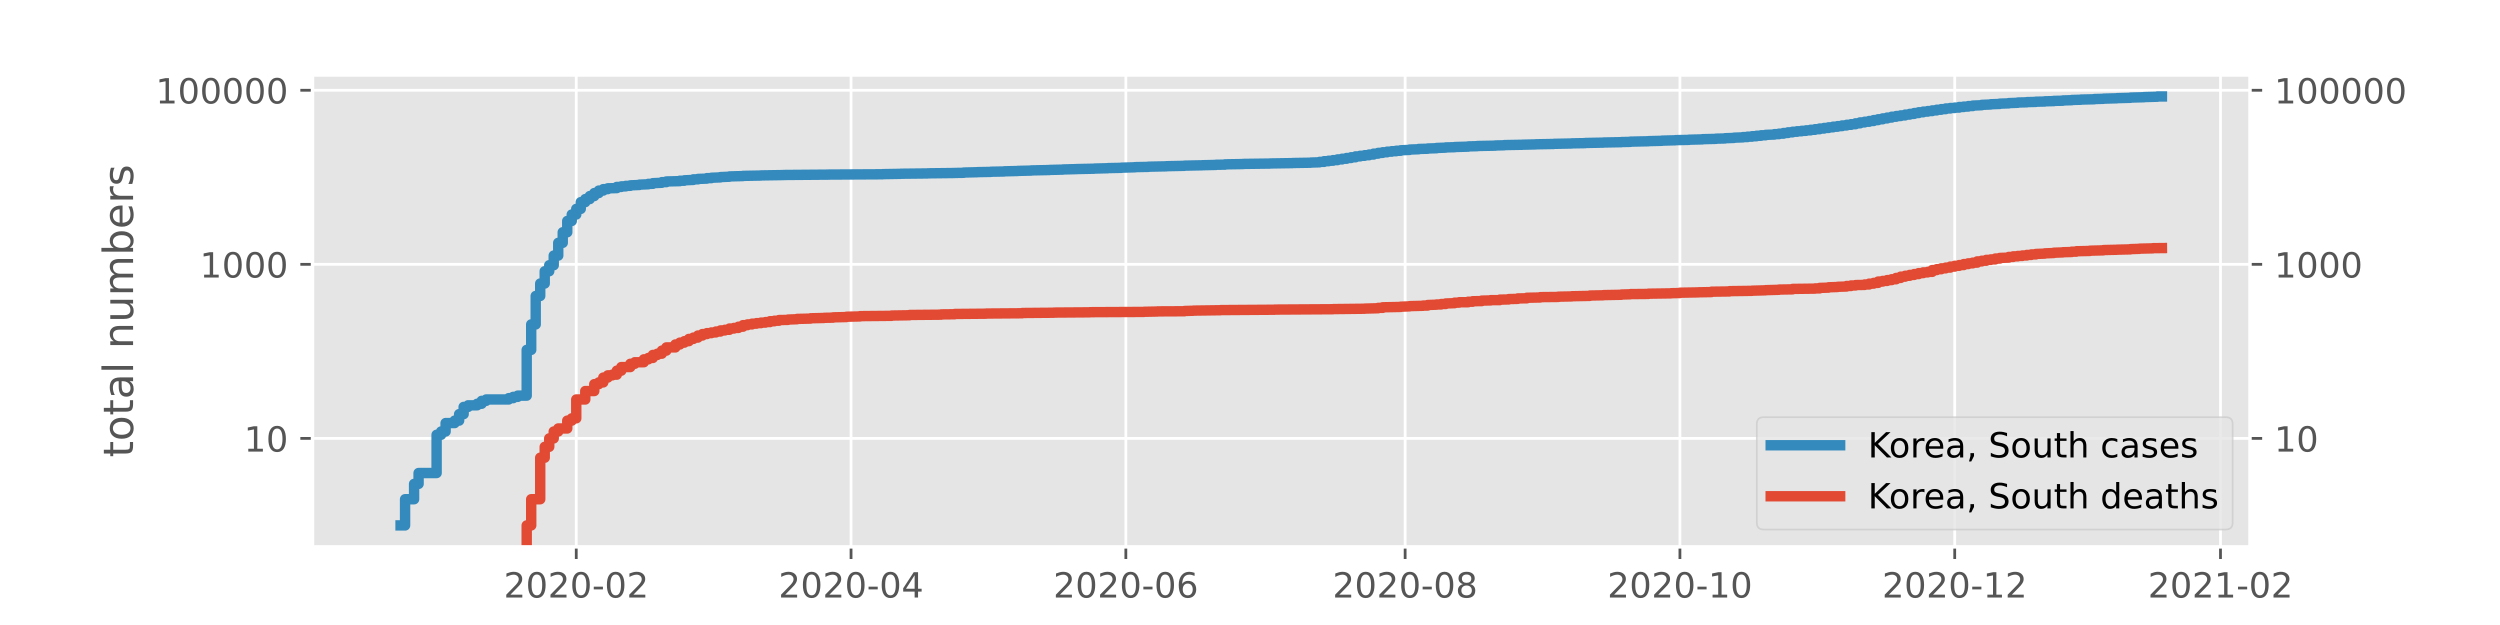
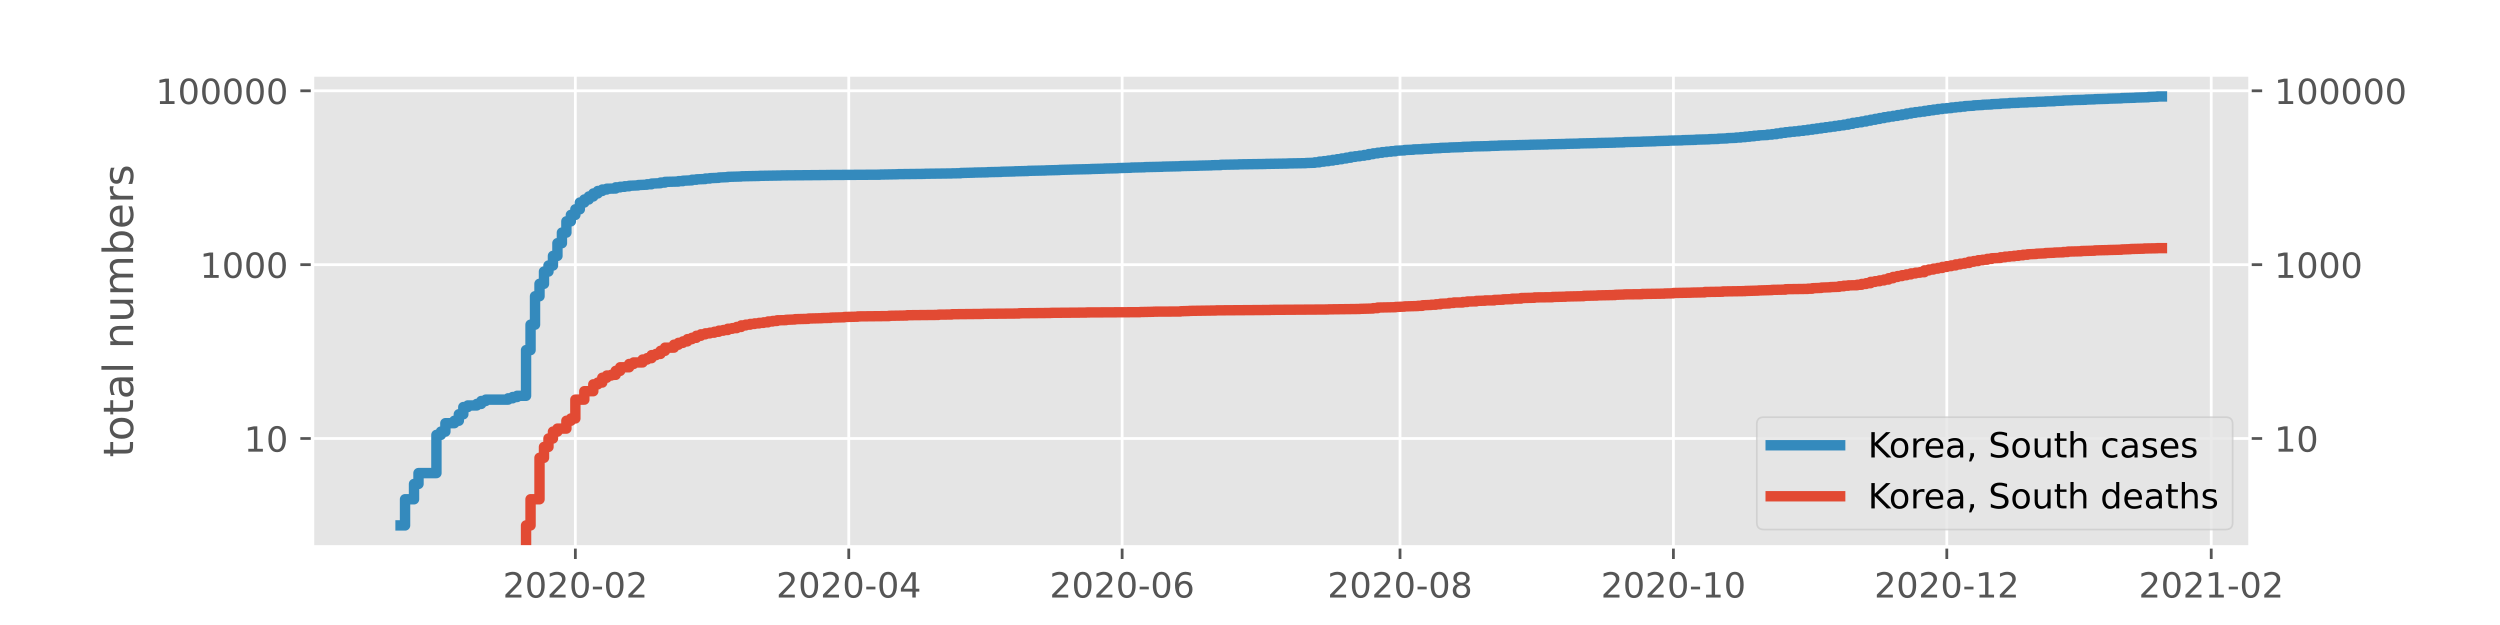
<svg xmlns="http://www.w3.org/2000/svg" xmlns:xlink="http://www.w3.org/1999/xlink" height="180pt" version="1.1" viewBox="0 0 720 180" width="720pt">
  <defs>
    <style type="text/css">*{stroke-linecap:butt;stroke-linejoin:round;}</style>
  </defs>
  <g id="figure_1">
    <g id="patch_1">
      <path d="M 0 180  L 720 180  L 720 0  L 0 0  z " style="fill:#ffffff;" />
    </g>
    <g id="axes_1">
      <g id="patch_2">
        <path d="M 90 157.5  L 648 157.5  L 648 21.6  L 90 21.6  z " style="fill:#e5e5e5;" />
      </g>
      <g id="matplotlib.axis_1">
        <g id="xtick_1">
          <g id="line2d_1">
-             <path clip-path="url(#pdcc7a838a6)" d="M 165.961 157.5  L 165.961 21.6  " style="fill:none;stroke:#ffffff;stroke-linecap:square;stroke-width:0.8;" />
+             <path clip-path="url(#p8633acad61)" d="M 165.704 157.5  L 165.704 21.6  " style="fill:none;stroke:#ffffff;stroke-linecap:square;stroke-width:0.8;" />
          </g>
          <g id="line2d_2">
            <defs>
-               <path d="M 0 0  L 0 3.5  " id="m07415a6e44" style="stroke:#555555;stroke-width:0.8;" />
+               <path d="M 0 0  L 0 3.5  " id="m8a7a697325" style="stroke:#555555;stroke-width:0.8;" />
            </defs>
            <g>
-               <use style="fill:#555555;stroke:#555555;stroke-width:0.8;" x="165.961" xlink:href="#m07415a6e44" y="157.5" />
+               <use style="fill:#555555;stroke:#555555;stroke-width:0.8;" x="165.704" xlink:href="#m8a7a697325" y="157.5" />
            </g>
          </g>
          <g id="text_1">
-             <text style="fill:#555555;font-family:DejaVu Sans;font-size:10px;font-stretch:normal;font-style:normal;font-weight:normal;text-anchor:middle;" transform="rotate(-0, 165.9612, 172.0984)" x="165.961" y="172.098">2020-02</text>
+             <text style="fill:#555555;font-family:DejaVu Sans;font-size:10px;font-stretch:normal;font-style:normal;font-weight:normal;text-anchor:middle;" transform="rotate(-0, 165.7037, 172.0984)" x="165.704" y="172.098">2020-02</text>
          </g>
        </g>
        <g id="xtick_2">
          <g id="line2d_3">
-             <path clip-path="url(#pdcc7a838a6)" d="M 245.101 157.5  L 245.101 21.6  " style="fill:none;stroke:#ffffff;stroke-linecap:square;stroke-width:0.8;" />
+             <path clip-path="url(#p8633acad61)" d="M 244.441 157.5  L 244.441 21.6  " style="fill:none;stroke:#ffffff;stroke-linecap:square;stroke-width:0.8;" />
          </g>
          <g id="line2d_4">
            <g>
-               <use style="fill:#555555;stroke:#555555;stroke-width:0.8;" x="245.101" xlink:href="#m07415a6e44" y="157.5" />
+               <use style="fill:#555555;stroke:#555555;stroke-width:0.8;" x="244.441" xlink:href="#m8a7a697325" y="157.5" />
            </g>
          </g>
          <g id="text_2">
-             <text style="fill:#555555;font-family:DejaVu Sans;font-size:10px;font-stretch:normal;font-style:normal;font-weight:normal;text-anchor:middle;" transform="rotate(-0, 245.1009, 172.0984)" x="245.101" y="172.098">2020-04</text>
+             <text style="fill:#555555;font-family:DejaVu Sans;font-size:10px;font-stretch:normal;font-style:normal;font-weight:normal;text-anchor:middle;" transform="rotate(-0, 244.4407, 172.0984)" x="244.441" y="172.098">2020-04</text>
          </g>
        </g>
        <g id="xtick_3">
          <g id="line2d_5">
-             <path clip-path="url(#pdcc7a838a6)" d="M 324.241 157.5  L 324.241 21.6  " style="fill:none;stroke:#ffffff;stroke-linecap:square;stroke-width:0.8;" />
+             <path clip-path="url(#p8633acad61)" d="M 323.178 157.5  L 323.178 21.6  " style="fill:none;stroke:#ffffff;stroke-linecap:square;stroke-width:0.8;" />
          </g>
          <g id="line2d_6">
            <g>
-               <use style="fill:#555555;stroke:#555555;stroke-width:0.8;" x="324.241" xlink:href="#m07415a6e44" y="157.5" />
+               <use style="fill:#555555;stroke:#555555;stroke-width:0.8;" x="323.178" xlink:href="#m8a7a697325" y="157.5" />
            </g>
          </g>
          <g id="text_3">
-             <text style="fill:#555555;font-family:DejaVu Sans;font-size:10px;font-stretch:normal;font-style:normal;font-weight:normal;text-anchor:middle;" transform="rotate(-0, 324.2406, 172.0984)" x="324.241" y="172.098">2020-06</text>
+             <text style="fill:#555555;font-family:DejaVu Sans;font-size:10px;font-stretch:normal;font-style:normal;font-weight:normal;text-anchor:middle;" transform="rotate(-0, 323.1777, 172.0984)" x="323.178" y="172.098">2020-06</text>
          </g>
        </g>
        <g id="xtick_4">
          <g id="line2d_7">
-             <path clip-path="url(#pdcc7a838a6)" d="M 404.678 157.5  L 404.678 21.6  " style="fill:none;stroke:#ffffff;stroke-linecap:square;stroke-width:0.8;" />
+             <path clip-path="url(#p8633acad61)" d="M 403.205 157.5  L 403.205 21.6  " style="fill:none;stroke:#ffffff;stroke-linecap:square;stroke-width:0.8;" />
          </g>
          <g id="line2d_8">
            <g>
-               <use style="fill:#555555;stroke:#555555;stroke-width:0.8;" x="404.678" xlink:href="#m07415a6e44" y="157.5" />
+               <use style="fill:#555555;stroke:#555555;stroke-width:0.8;" x="403.205" xlink:href="#m8a7a697325" y="157.5" />
            </g>
          </g>
          <g id="text_4">
-             <text style="fill:#555555;font-family:DejaVu Sans;font-size:10px;font-stretch:normal;font-style:normal;font-weight:normal;text-anchor:middle;" transform="rotate(-0, 404.6777, 172.0984)" x="404.678" y="172.098">2020-08</text>
+             <text style="fill:#555555;font-family:DejaVu Sans;font-size:10px;font-stretch:normal;font-style:normal;font-weight:normal;text-anchor:middle;" transform="rotate(-0, 403.2054, 172.0984)" x="403.205" y="172.098">2020-08</text>
          </g>
        </g>
        <g id="xtick_5">
          <g id="line2d_9">
-             <path clip-path="url(#pdcc7a838a6)" d="M 483.817 157.5  L 483.817 21.6  " style="fill:none;stroke:#ffffff;stroke-linecap:square;stroke-width:0.8;" />
+             <path clip-path="url(#p8633acad61)" d="M 481.942 157.5  L 481.942 21.6  " style="fill:none;stroke:#ffffff;stroke-linecap:square;stroke-width:0.8;" />
          </g>
          <g id="line2d_10">
            <g>
-               <use style="fill:#555555;stroke:#555555;stroke-width:0.8;" x="483.817" xlink:href="#m07415a6e44" y="157.5" />
+               <use style="fill:#555555;stroke:#555555;stroke-width:0.8;" x="481.942" xlink:href="#m8a7a697325" y="157.5" />
            </g>
          </g>
          <g id="text_5">
-             <text style="fill:#555555;font-family:DejaVu Sans;font-size:10px;font-stretch:normal;font-style:normal;font-weight:normal;text-anchor:middle;" transform="rotate(-0, 483.8175, 172.0984)" x="483.817" y="172.098">2020-10</text>
+             <text style="fill:#555555;font-family:DejaVu Sans;font-size:10px;font-stretch:normal;font-style:normal;font-weight:normal;text-anchor:middle;" transform="rotate(-0, 481.9424, 172.0984)" x="481.942" y="172.098">2020-10</text>
          </g>
        </g>
        <g id="xtick_6">
          <g id="line2d_11">
-             <path clip-path="url(#pdcc7a838a6)" d="M 562.957 157.5  L 562.957 21.6  " style="fill:none;stroke:#ffffff;stroke-linecap:square;stroke-width:0.8;" />
+             <path clip-path="url(#p8633acad61)" d="M 560.679 157.5  L 560.679 21.6  " style="fill:none;stroke:#ffffff;stroke-linecap:square;stroke-width:0.8;" />
          </g>
          <g id="line2d_12">
            <g>
-               <use style="fill:#555555;stroke:#555555;stroke-width:0.8;" x="562.957" xlink:href="#m07415a6e44" y="157.5" />
+               <use style="fill:#555555;stroke:#555555;stroke-width:0.8;" x="560.679" xlink:href="#m8a7a697325" y="157.5" />
            </g>
          </g>
          <g id="text_6">
-             <text style="fill:#555555;font-family:DejaVu Sans;font-size:10px;font-stretch:normal;font-style:normal;font-weight:normal;text-anchor:middle;" transform="rotate(-0, 562.9572, 172.0984)" x="562.957" y="172.098">2020-12</text>
+             <text style="fill:#555555;font-family:DejaVu Sans;font-size:10px;font-stretch:normal;font-style:normal;font-weight:normal;text-anchor:middle;" transform="rotate(-0, 560.6794, 172.0984)" x="560.679" y="172.098">2020-12</text>
          </g>
        </g>
        <g id="xtick_7">
          <g id="line2d_13">
-             <path clip-path="url(#pdcc7a838a6)" d="M 639.502 157.5  L 639.502 21.6  " style="fill:none;stroke:#ffffff;stroke-linecap:square;stroke-width:0.8;" />
+             <path clip-path="url(#p8633acad61)" d="M 636.835 157.5  L 636.835 21.6  " style="fill:none;stroke:#ffffff;stroke-linecap:square;stroke-width:0.8;" />
          </g>
          <g id="line2d_14">
            <g>
-               <use style="fill:#555555;stroke:#555555;stroke-width:0.8;" x="639.502" xlink:href="#m07415a6e44" y="157.5" />
+               <use style="fill:#555555;stroke:#555555;stroke-width:0.8;" x="636.835" xlink:href="#m8a7a697325" y="157.5" />
            </g>
          </g>
          <g id="text_7">
-             <text style="fill:#555555;font-family:DejaVu Sans;font-size:10px;font-stretch:normal;font-style:normal;font-weight:normal;text-anchor:middle;" transform="rotate(-0, 639.5022, 172.0984)" x="639.502" y="172.098">2021-02</text>
+             <text style="fill:#555555;font-family:DejaVu Sans;font-size:10px;font-stretch:normal;font-style:normal;font-weight:normal;text-anchor:middle;" transform="rotate(-0, 636.8348, 172.0984)" x="636.835" y="172.098">2021-02</text>
          </g>
        </g>
      </g>
      <g id="matplotlib.axis_2">
        <g id="ytick_1">
          <g id="line2d_15">
-             <path clip-path="url(#pdcc7a838a6)" d="M 90 126.258  L 648 126.258  " style="fill:none;stroke:#ffffff;stroke-linecap:square;stroke-width:0.8;" />
+             <path clip-path="url(#p8633acad61)" d="M 90 126.289  L 648 126.289  " style="fill:none;stroke:#ffffff;stroke-linecap:square;stroke-width:0.8;" />
          </g>
          <g id="line2d_16">
            <defs>
-               <path d="M 0 0  L -3.5 0  " id="m368d083e31" style="stroke:#555555;stroke-width:0.8;" />
+               <path d="M 0 0  L -3.5 0  " id="md932e67c00" style="stroke:#555555;stroke-width:0.8;" />
            </defs>
            <g>
-               <use style="fill:#555555;stroke:#555555;stroke-width:0.8;" x="90" xlink:href="#m368d083e31" y="126.258" />
+               <use style="fill:#555555;stroke:#555555;stroke-width:0.8;" x="90" xlink:href="#md932e67c00" y="126.289" />
            </g>
          </g>
          <g id="line2d_17">
            <defs>
-               <path d="M 0 0  L 3.5 0  " id="m4b53098c6f" style="stroke:#555555;stroke-width:0.8;" />
+               <path d="M 0 0  L 3.5 0  " id="mdaa04fb6f5" style="stroke:#555555;stroke-width:0.8;" />
            </defs>
            <g>
-               <use style="fill:#555555;stroke:#555555;stroke-width:0.8;" x="648" xlink:href="#m4b53098c6f" y="126.258" />
+               <use style="fill:#555555;stroke:#555555;stroke-width:0.8;" x="648" xlink:href="#mdaa04fb6f5" y="126.289" />
            </g>
          </g>
          <g id="text_8">
-             <text style="fill:#555555;font-family:DejaVu Sans;font-size:10px;font-stretch:normal;font-style:normal;font-weight:normal;text-anchor:end;" transform="rotate(-0, 83, 130.0577)" x="83" y="130.058">10</text>
+             <text style="fill:#555555;font-family:DejaVu Sans;font-size:10px;font-stretch:normal;font-style:normal;font-weight:normal;text-anchor:end;" transform="rotate(-0, 83, 130.0881)" x="83" y="130.088">10</text>
          </g>
          <g id="text_9">
-             <text style="fill:#555555;font-family:DejaVu Sans;font-size:10px;font-stretch:normal;font-style:normal;font-weight:normal;text-anchor:start;" transform="rotate(-0, 655, 130.0577)" x="655" y="130.058">10</text>
+             <text style="fill:#555555;font-family:DejaVu Sans;font-size:10px;font-stretch:normal;font-style:normal;font-weight:normal;text-anchor:start;" transform="rotate(-0, 655, 130.0881)" x="655" y="130.088">10</text>
          </g>
        </g>
        <g id="ytick_2">
          <g id="line2d_18">
-             <path clip-path="url(#pdcc7a838a6)" d="M 90 76.13  L 648 76.13  " style="fill:none;stroke:#ffffff;stroke-linecap:square;stroke-width:0.8;" />
+             <path clip-path="url(#p8633acad61)" d="M 90 76.221  L 648 76.221  " style="fill:none;stroke:#ffffff;stroke-linecap:square;stroke-width:0.8;" />
          </g>
          <g id="line2d_19">
            <g>
-               <use style="fill:#555555;stroke:#555555;stroke-width:0.8;" x="90" xlink:href="#m368d083e31" y="76.13" />
+               <use style="fill:#555555;stroke:#555555;stroke-width:0.8;" x="90" xlink:href="#md932e67c00" y="76.221" />
            </g>
          </g>
          <g id="line2d_20">
            <g>
-               <use style="fill:#555555;stroke:#555555;stroke-width:0.8;" x="648" xlink:href="#m4b53098c6f" y="76.13" />
+               <use style="fill:#555555;stroke:#555555;stroke-width:0.8;" x="648" xlink:href="#mdaa04fb6f5" y="76.221" />
            </g>
          </g>
          <g id="text_10">
-             <text style="fill:#555555;font-family:DejaVu Sans;font-size:10px;font-stretch:normal;font-style:normal;font-weight:normal;text-anchor:end;" transform="rotate(-0, 83, 79.92908)" x="83" y="79.929">1000</text>
+             <text style="fill:#555555;font-family:DejaVu Sans;font-size:10px;font-stretch:normal;font-style:normal;font-weight:normal;text-anchor:end;" transform="rotate(-0, 83, 80.02052)" x="83" y="80.021">1000</text>
          </g>
          <g id="text_11">
-             <text style="fill:#555555;font-family:DejaVu Sans;font-size:10px;font-stretch:normal;font-style:normal;font-weight:normal;text-anchor:start;" transform="rotate(-0, 655, 79.92908)" x="655" y="79.929">1000</text>
+             <text style="fill:#555555;font-family:DejaVu Sans;font-size:10px;font-stretch:normal;font-style:normal;font-weight:normal;text-anchor:start;" transform="rotate(-0, 655, 80.02052)" x="655" y="80.021">1000</text>
          </g>
        </g>
        <g id="ytick_3">
          <g id="line2d_21">
-             <path clip-path="url(#pdcc7a838a6)" d="M 90 26.001  L 648 26.001  " style="fill:none;stroke:#ffffff;stroke-linecap:square;stroke-width:0.8;" />
+             <path clip-path="url(#p8633acad61)" d="M 90 26.154  L 648 26.154  " style="fill:none;stroke:#ffffff;stroke-linecap:square;stroke-width:0.8;" />
          </g>
          <g id="line2d_22">
            <g>
-               <use style="fill:#555555;stroke:#555555;stroke-width:0.8;" x="90" xlink:href="#m368d083e31" y="26.001" />
+               <use style="fill:#555555;stroke:#555555;stroke-width:0.8;" x="90" xlink:href="#md932e67c00" y="26.154" />
            </g>
          </g>
          <g id="line2d_23">
            <g>
-               <use style="fill:#555555;stroke:#555555;stroke-width:0.8;" x="648" xlink:href="#m4b53098c6f" y="26.001" />
+               <use style="fill:#555555;stroke:#555555;stroke-width:0.8;" x="648" xlink:href="#mdaa04fb6f5" y="26.154" />
            </g>
          </g>
          <g id="text_12">
-             <text style="fill:#555555;font-family:DejaVu Sans;font-size:10px;font-stretch:normal;font-style:normal;font-weight:normal;text-anchor:end;" transform="rotate(-0, 83, 29.80051)" x="83" y="29.801">100000</text>
+             <text style="fill:#555555;font-family:DejaVu Sans;font-size:10px;font-stretch:normal;font-style:normal;font-weight:normal;text-anchor:end;" transform="rotate(-0, 83, 29.95291)" x="83" y="29.953">100000</text>
          </g>
          <g id="text_13">
-             <text style="fill:#555555;font-family:DejaVu Sans;font-size:10px;font-stretch:normal;font-style:normal;font-weight:normal;text-anchor:start;" transform="rotate(-0, 655, 29.80051)" x="655" y="29.801">100000</text>
+             <text style="fill:#555555;font-family:DejaVu Sans;font-size:10px;font-stretch:normal;font-style:normal;font-weight:normal;text-anchor:start;" transform="rotate(-0, 655, 29.95291)" x="655" y="29.953">100000</text>
          </g>
        </g>
        <g id="text_14">
          <text style="fill:#555555;font-family:DejaVu Sans;font-size:12px;font-stretch:normal;font-style:normal;font-weight:normal;text-anchor:middle;" transform="rotate(-90, 38.32937, 89.55)" x="38.329" y="89.55">total numbers</text>
        </g>
      </g>
      <g id="line2d_24">
-         <path clip-path="url(#pdcc7a838a6)" d="M 115.364 151.323  L 116.661 151.323  L 116.661 143.778  L 119.256 143.778  L 119.256 139.364  L 120.553 139.364  L 120.553 136.233  L 125.743 136.233  L 125.743 125.221  L 127.04 125.221  L 127.04 124.274  L 128.337 124.274  L 128.337 121.845  L 130.932 121.845  L 130.932 121.142  L 132.229 121.142  L 132.229 119.272  L 133.527 119.272  L 133.527 117.192  L 134.824 117.192  L 134.824 116.729  L 137.419 116.729  L 137.419 116.284  L 138.716 116.284  L 138.716 115.447  L 140.014 115.447  L 140.014 115.051  L 146.501 115.051  L 146.501 114.669  L 147.798 114.669  L 147.798 114.3  L 149.095 114.3  L 149.095 113.943  L 151.69 113.943  L 151.69 100.767  L 152.987 100.767  L 152.987 93.433  L 154.285 93.433  L 154.285 85.241  L 155.582 85.241  L 155.582 81.654  L 156.88 81.654  L 156.88 78.119  L 158.177 78.119  L 158.177 76.383  L 159.474 76.383  L 159.474 73.606  L 160.772 73.606  L 160.772 69.939  L 162.069 69.939  L 162.069 66.89  L 163.366 66.89  L 163.366 63.64  L 164.664 63.64  L 164.664 61.783  L 165.961 61.783  L 165.961 60.164  L 167.259 60.164  L 167.259 58.213  L 168.556 58.213  L 168.556 57.336  L 169.853 57.336  L 169.853 56.468  L 171.151 56.468  L 171.151 55.6  L 172.448 55.6  L 172.448 54.885  L 173.745 54.885  L 173.745 54.47  L 175.043 54.47  L 175.043 54.229  L 177.638 54.178  L 177.638 53.833  L 178.935 53.833  L 178.935 53.674  L 180.232 53.674  L 180.232 53.523  L 181.53 53.523  L 181.53 53.378  L 184.124 53.276  L 184.124 53.178  L 186.719 53.068  L 186.719 52.947  L 188.017 52.947  L 188.017 52.752  L 190.611 52.642  L 190.611 52.458  L 191.909 52.458  L 191.909 52.26  L 195.801 52.168  L 195.801 52.048  L 197.098 52.048  L 197.098 51.925  L 199.693 51.818  L 199.693 51.649  L 200.99 51.649  L 200.99 51.529  L 203.585 51.441  L 203.585 51.301  L 204.882 51.301  L 204.882 51.189  L 207.477 51.092  L 207.477 50.998  L 210.072 50.897  L 210.072 50.811  L 213.964 50.711  L 213.964 50.655  L 219.153 50.555  L 219.153 50.522  L 225.64 50.418  L 225.64 50.395  L 238.614 50.291  L 238.614 50.276  L 254.183 50.188  L 254.183 50.154  L 259.372 50.066  L 259.372 50.037  L 267.156 49.951  L 267.156 49.92  L 274.94 49.826  L 274.94 49.808  L 277.535 49.769  L 277.535 49.693  L 281.427 49.6  L 281.427 49.575  L 285.319 49.505  L 285.319 49.459  L 289.212 49.386  L 289.212 49.339  L 293.104 49.251  L 293.104 49.216  L 296.996 49.129  L 296.996 49.078  L 302.185 48.972  L 302.185 48.941  L 306.077 48.85  L 306.077 48.807  L 309.97 48.706  L 309.97 48.691  L 315.159 48.582  L 315.159 48.548  L 319.051 48.451  L 319.051 48.415  L 322.943 48.336  L 322.943 48.29  L 326.835 48.185  L 326.835 48.134  L 330.728 48.059  L 330.728 48.007  L 335.917 47.902  L 335.917 47.866  L 341.106 47.758  L 341.106 47.709  L 346.296 47.603  L 346.296 47.583  L 350.188 47.497  L 350.188 47.451  L 352.783 47.419  L 352.783 47.332  L 357.972 47.246  L 357.972 47.21  L 365.757 47.105  L 365.757 47.079  L 372.243 46.975  L 372.243 46.948  L 377.433 46.862  L 377.433 46.82  L 380.028 46.745  L 380.028 46.624  L 381.325 46.624  L 381.325 46.424  L 382.622 46.424  L 382.622 46.285  L 383.92 46.285  L 383.92 46.113  L 385.217 46.113  L 385.217 45.91  L 386.515 45.91  L 386.515 45.717  L 387.812 45.717  L 387.812 45.503  L 389.109 45.503  L 389.109 45.288  L 390.407 45.288  L 390.407 45.037  L 391.704 45.037  L 391.704 44.872  L 393.001 44.872  L 393.001 44.701  L 394.299 44.701  L 394.299 44.508  L 395.596 44.508  L 395.596 44.249  L 396.894 44.249  L 396.894 44.035  L 398.191 44.035  L 398.191 43.852  L 399.488 43.852  L 399.488 43.686  L 400.786 43.686  L 400.786 43.549  L 402.083 43.549  L 402.083 43.422  L 403.38 43.422  L 403.38 43.279  L 405.975 43.175  L 405.975 43.072  L 408.57 42.984  L 408.57 42.898  L 411.165 42.837  L 411.165 42.768  L 413.759 42.689  L 413.759 42.611  L 416.354 42.523  L 416.354 42.456  L 418.949 42.396  L 418.949 42.343  L 422.841 42.236  L 422.841 42.163  L 425.436 42.102  L 425.436 42.05  L 430.625 41.949  L 430.625 41.897  L 433.22 41.839  L 433.22 41.786  L 438.409 41.691  L 438.409 41.673  L 442.302 41.586  L 442.302 41.558  L 447.491 41.462  L 447.491 41.428  L 452.681 41.322  L 452.681 41.29  L 456.573 41.222  L 456.573 41.177  L 461.762 41.076  L 461.762 41.045  L 466.952 40.947  L 466.952 40.908  L 469.546 40.858  L 469.546 40.792  L 474.736 40.683  L 474.736 40.647  L 478.628 40.552  L 478.628 40.505  L 482.52 40.402  L 482.52 40.362  L 486.412 40.284  L 486.412 40.234  L 490.304 40.14  L 490.304 40.083  L 494.196 39.994  L 494.196 39.936  L 496.791 39.88  L 496.791 39.806  L 499.386 39.727  L 499.386 39.648  L 501.981 39.563  L 501.981 39.477  L 503.278 39.477  L 503.278 39.36  L 504.575 39.36  L 504.575 39.233  L 505.873 39.233  L 505.873 39.101  L 507.17 39.101  L 507.17 38.962  L 508.468 38.962  L 508.468 38.844  L 511.062 38.749  L 511.062 38.627  L 512.36 38.627  L 512.36 38.495  L 513.657 38.495  L 513.657 38.297  L 514.954 38.297  L 514.954 38.107  L 516.252 38.107  L 516.252 37.946  L 517.549 37.946  L 517.549 37.801  L 518.847 37.801  L 518.847 37.68  L 520.144 37.68  L 520.144 37.538  L 521.441 37.538  L 521.441 37.378  L 522.739 37.378  L 522.739 37.212  L 524.036 37.212  L 524.036 37.022  L 525.333 37.022  L 525.333 36.849  L 526.631 36.849  L 526.631 36.665  L 527.928 36.665  L 527.928 36.488  L 529.226 36.488  L 529.226 36.32  L 530.523 36.32  L 530.523 36.131  L 531.82 36.131  L 531.82 35.949  L 533.118 35.949  L 533.118 35.764  L 534.415 35.764  L 534.415 35.513  L 535.712 35.513  L 535.712 35.248  L 537.01 35.248  L 537.01 35.066  L 538.307 35.066  L 538.307 34.848  L 539.605 34.848  L 539.605 34.587  L 540.902 34.587  L 540.902 34.347  L 542.199 34.347  L 542.199 34.101  L 543.497 34.101  L 543.497 33.862  L 544.794 33.862  L 544.794 33.62  L 546.091 33.62  L 546.091 33.418  L 547.389 33.418  L 547.389 33.233  L 548.686 33.233  L 548.686 33.005  L 549.983 33.005  L 549.983 32.803  L 551.281 32.803  L 551.281 32.555  L 552.578 32.555  L 552.578 32.332  L 553.876 32.332  L 553.876 32.145  L 555.173 32.145  L 555.173 31.991  L 556.47 31.991  L 556.47 31.796  L 557.768 31.796  L 557.768 31.603  L 559.065 31.603  L 559.065 31.428  L 560.362 31.428  L 560.362 31.245  L 561.66 31.245  L 561.66 31.101  L 562.957 31.101  L 562.957 30.989  L 564.255 30.989  L 564.255 30.814  L 565.552 30.814  L 565.552 30.694  L 566.849 30.694  L 566.849 30.554  L 568.147 30.554  L 568.147 30.412  L 570.741 30.303  L 570.741 30.199  L 573.336 30.094  L 573.336 30.022  L 575.931 29.938  L 575.931 29.851  L 578.526 29.771  L 578.526 29.693  L 581.12 29.604  L 581.12 29.526  L 583.715 29.467  L 583.715 29.41  L 586.31 29.35  L 586.31 29.291  L 588.905 29.24  L 588.905 29.178  L 591.499 29.121  L 591.499 29.057  L 594.094 29.007  L 594.094 28.927  L 596.689 28.857  L 596.689 28.791  L 599.284 28.727  L 599.284 28.677  L 603.176 28.589  L 603.176 28.524  L 605.771 28.463  L 605.771 28.412  L 609.663 28.309  L 609.663 28.27  L 613.555 28.171  L 613.555 28.104  L 617.447 28.003  L 617.447 27.961  L 621.339 27.857  L 621.339 27.777  L 622.636 27.777  L 622.636 27.777  " style="fill:none;stroke:#348abd;stroke-linecap:square;stroke-width:3;" />
+         <path clip-path="url(#p8633acad61)" d="M 115.364 151.323  L 116.654 151.323  L 116.654 143.787  L 119.236 143.787  L 119.236 139.379  L 120.527 139.379  L 120.527 136.251  L 125.69 136.251  L 125.69 125.253  L 126.981 125.253  L 126.981 124.307  L 128.271 124.307  L 128.271 121.881  L 130.853 121.881  L 130.853 121.179  L 132.144 121.179  L 132.144 119.311  L 133.434 119.311  L 133.434 117.233  L 134.725 117.233  L 134.725 116.771  L 137.307 116.771  L 137.307 116.327  L 138.598 116.327  L 138.598 115.49  L 139.888 115.49  L 139.888 115.095  L 146.342 115.095  L 146.342 114.713  L 147.633 114.713  L 147.633 114.345  L 148.924 114.345  L 148.924 113.988  L 151.505 113.988  L 151.505 100.829  L 152.796 100.829  L 152.796 93.504  L 154.087 93.504  L 154.087 85.321  L 155.378 85.321  L 155.378 81.739  L 156.668 81.739  L 156.668 78.208  L 157.959 78.208  L 157.959 76.474  L 159.25 76.474  L 159.25 73.7  L 160.541 73.7  L 160.541 70.038  L 161.831 70.038  L 161.831 66.992  L 163.122 66.992  L 163.122 63.747  L 164.413 63.747  L 164.413 61.892  L 165.704 61.892  L 165.704 60.275  L 166.994 60.275  L 166.994 58.326  L 168.285 58.326  L 168.285 57.451  L 169.576 57.451  L 169.576 56.583  L 170.867 56.583  L 170.867 55.717  L 172.158 55.717  L 172.158 55.002  L 173.448 55.002  L 173.448 54.588  L 174.739 54.588  L 174.739 54.347  L 177.321 54.296  L 177.321 53.952  L 178.611 53.952  L 178.611 53.793  L 179.902 53.793  L 179.902 53.642  L 181.193 53.642  L 181.193 53.497  L 183.774 53.396  L 183.774 53.297  L 186.356 53.187  L 186.356 53.066  L 187.647 53.066  L 187.647 52.872  L 190.228 52.762  L 190.228 52.579  L 191.519 52.579  L 191.519 52.38  L 195.391 52.288  L 195.391 52.169  L 196.682 52.169  L 196.682 52.046  L 199.264 51.939  L 199.264 51.77  L 200.554 51.77  L 200.554 51.651  L 203.136 51.562  L 203.136 51.423  L 204.427 51.423  L 204.427 51.311  L 207.008 51.214  L 207.008 51.12  L 209.59 51.019  L 209.59 50.933  L 213.462 50.833  L 213.462 50.778  L 218.625 50.678  L 218.625 50.645  L 225.079 50.541  L 225.079 50.518  L 237.987 50.413  L 237.987 50.399  L 253.476 50.311  L 253.476 50.277  L 258.639 50.189  L 258.639 50.16  L 266.384 50.074  L 266.384 50.043  L 274.128 49.95  L 274.128 49.931  L 276.71 49.892  L 276.71 49.816  L 280.582 49.724  L 280.582 49.698  L 284.455 49.629  L 284.455 49.583  L 288.327 49.51  L 288.327 49.463  L 292.199 49.375  L 292.199 49.34  L 296.071 49.253  L 296.071 49.203  L 301.235 49.096  L 301.235 49.066  L 305.107 48.975  L 305.107 48.932  L 308.979 48.83  L 308.979 48.816  L 314.142 48.707  L 314.142 48.673  L 318.015 48.576  L 318.015 48.54  L 321.887 48.461  L 321.887 48.416  L 325.759 48.31  L 325.759 48.259  L 329.632 48.185  L 329.632 48.133  L 334.795 48.028  L 334.795 47.992  L 339.958 47.884  L 339.958 47.835  L 345.121 47.729  L 345.121 47.709  L 348.993 47.624  L 348.993 47.578  L 351.575 47.546  L 351.575 47.458  L 356.738 47.373  L 356.738 47.336  L 364.482 47.231  L 364.482 47.206  L 370.936 47.101  L 370.936 47.075  L 376.099 46.989  L 376.099 46.947  L 378.681 46.872  L 378.681 46.751  L 379.972 46.751  L 379.972 46.551  L 381.262 46.551  L 381.262 46.412  L 382.553 46.412  L 382.553 46.241  L 383.844 46.241  L 383.844 46.038  L 385.135 46.038  L 385.135 45.845  L 386.425 45.845  L 386.425 45.632  L 387.716 45.632  L 387.716 45.417  L 389.007 45.417  L 389.007 45.166  L 390.298 45.166  L 390.298 45.001  L 391.588 45.001  L 391.588 44.83  L 392.879 44.83  L 392.879 44.638  L 394.17 44.638  L 394.17 44.379  L 395.461 44.379  L 395.461 44.165  L 396.752 44.165  L 396.752 43.983  L 398.042 43.983  L 398.042 43.816  L 399.333 43.816  L 399.333 43.68  L 400.624 43.68  L 400.624 43.553  L 401.915 43.553  L 401.915 43.41  L 404.496 43.307  L 404.496 43.203  L 407.078 43.116  L 407.078 43.03  L 409.659 42.969  L 409.659 42.9  L 412.241 42.821  L 412.241 42.743  L 414.822 42.655  L 414.822 42.588  L 417.404 42.529  L 417.404 42.475  L 421.276 42.369  L 421.276 42.295  L 423.858 42.235  L 423.858 42.183  L 429.021 42.082  L 429.021 42.03  L 431.602 41.972  L 431.602 41.919  L 436.765 41.824  L 436.765 41.807  L 440.638 41.72  L 440.638 41.691  L 445.801 41.595  L 445.801 41.562  L 450.964 41.456  L 450.964 41.424  L 454.836 41.355  L 454.836 41.311  L 459.999 41.21  L 459.999 41.179  L 465.162 41.082  L 465.162 41.043  L 467.744 40.992  L 467.744 40.926  L 472.907 40.818  L 472.907 40.781  L 476.779 40.686  L 476.779 40.639  L 480.652 40.537  L 480.652 40.497  L 484.524 40.419  L 484.524 40.369  L 488.396 40.275  L 488.396 40.218  L 492.269 40.129  L 492.269 40.072  L 494.85 40.016  L 494.85 39.942  L 497.432 39.863  L 497.432 39.783  L 500.013 39.699  L 500.013 39.613  L 501.304 39.613  L 501.304 39.496  L 502.595 39.496  L 502.595 39.369  L 503.885 39.369  L 503.885 39.237  L 505.176 39.237  L 505.176 39.098  L 506.467 39.098  L 506.467 38.981  L 509.049 38.885  L 509.049 38.764  L 510.339 38.764  L 510.339 38.632  L 511.63 38.632  L 511.63 38.434  L 512.921 38.434  L 512.921 38.244  L 514.212 38.244  L 514.212 38.084  L 515.502 38.084  L 515.502 37.939  L 516.793 37.939  L 516.793 37.818  L 518.084 37.818  L 518.084 37.676  L 519.375 37.676  L 519.375 37.517  L 520.666 37.517  L 520.666 37.351  L 521.956 37.351  L 521.956 37.161  L 523.247 37.161  L 523.247 36.988  L 524.538 36.988  L 524.538 36.804  L 525.829 36.804  L 525.829 36.627  L 527.119 36.627  L 527.119 36.459  L 528.41 36.459  L 528.41 36.271  L 529.701 36.271  L 529.701 36.089  L 530.992 36.089  L 530.992 35.904  L 532.282 35.904  L 532.282 35.654  L 533.573 35.654  L 533.573 35.389  L 534.864 35.389  L 534.864 35.208  L 536.155 35.208  L 536.155 34.99  L 537.446 34.99  L 537.446 34.729  L 538.736 34.729  L 538.736 34.49  L 540.027 34.49  L 540.027 34.244  L 541.318 34.244  L 541.318 34.005  L 542.609 34.005  L 542.609 33.763  L 543.899 33.763  L 543.899 33.562  L 545.19 33.562  L 545.19 33.377  L 546.481 33.377  L 546.481 33.149  L 547.772 33.149  L 547.772 32.947  L 549.062 32.947  L 549.062 32.699  L 550.353 32.699  L 550.353 32.477  L 551.644 32.477  L 551.644 32.29  L 552.935 32.29  L 552.935 32.136  L 554.226 32.136  L 554.226 31.941  L 555.516 31.941  L 555.516 31.749  L 556.807 31.749  L 556.807 31.574  L 558.098 31.574  L 558.098 31.391  L 559.389 31.391  L 559.389 31.247  L 560.679 31.247  L 560.679 31.135  L 561.97 31.135  L 561.97 30.961  L 563.261 30.961  L 563.261 30.841  L 564.552 30.841  L 564.552 30.701  L 565.842 30.701  L 565.842 30.559  L 568.424 30.45  L 568.424 30.347  L 571.006 30.241  L 571.006 30.17  L 573.587 30.086  L 573.587 29.999  L 576.169 29.919  L 576.169 29.84  L 578.75 29.752  L 578.75 29.674  L 581.332 29.616  L 581.332 29.558  L 583.913 29.498  L 583.913 29.439  L 586.495 29.389  L 586.495 29.326  L 589.076 29.269  L 589.076 29.206  L 591.658 29.155  L 591.658 29.076  L 594.239 29.006  L 594.239 28.94  L 596.821 28.876  L 596.821 28.826  L 600.693 28.738  L 600.693 28.674  L 603.275 28.612  L 603.275 28.562  L 607.147 28.459  L 607.147 28.42  L 611.019 28.321  L 611.019 28.254  L 614.892 28.153  L 614.892 28.111  L 618.764 28.007  L 618.764 27.928  L 621.346 27.848  L 621.346 27.777  L 622.636 27.777  L 622.636 27.777  " style="fill:none;stroke:#348abd;stroke-linecap:square;stroke-width:3;" />
      </g>
      <g id="line2d_25">
-         <path clip-path="url(#pdcc7a838a6)" d="M 151.69 181  L 151.69 151.323  L 152.987 151.323  L 152.987 143.778  L 155.582 143.778  L 155.582 131.819  L 156.88 131.819  L 156.88 128.687  L 158.177 128.687  L 158.177 126.258  L 159.474 126.258  L 159.474 124.274  L 160.772 124.274  L 160.772 123.403  L 163.366 123.403  L 163.366 121.142  L 164.664 121.142  L 164.664 120.482  L 165.961 120.482  L 165.961 115.051  L 168.556 115.051  L 168.556 112.622  L 171.151 112.622  L 171.151 110.637  L 172.448 110.637  L 172.448 110.131  L 173.745 110.131  L 173.745 108.739  L 175.043 108.739  L 175.043 108.105  L 176.34 108.105  L 176.34 107.902  L 177.638 107.902  L 177.638 106.755  L 178.935 106.755  L 178.935 105.717  L 181.53 105.717  L 181.53 104.77  L 182.827 104.77  L 182.827 104.326  L 185.422 104.326  L 185.422 103.488  L 186.719 103.488  L 186.719 103.092  L 188.017 103.092  L 188.017 102.221  L 189.314 102.221  L 189.314 101.868  L 190.611 101.868  L 190.611 100.979  L 191.909 100.979  L 191.909 100.058  L 194.503 100.058  L 194.503 99.21  L 195.801 99.21  L 195.801 98.678  L 197.098 98.678  L 197.098 98.255  L 198.395 98.255  L 198.395 97.61  L 199.693 97.61  L 199.693 97.225  L 200.99 97.225  L 200.99 96.636  L 202.288 96.636  L 202.288 96.215  L 203.585 96.215  L 203.585 95.943  L 204.882 95.943  L 204.882 95.743  L 206.18 95.743  L 206.18 95.482  L 207.477 95.482  L 207.477 95.165  L 208.774 95.165  L 208.774 94.979  L 210.072 94.979  L 210.072 94.616  L 211.369 94.616  L 211.369 94.439  L 212.667 94.439  L 212.667 94.093  L 213.964 94.093  L 213.964 93.649  L 215.261 93.649  L 215.261 93.433  L 216.559 93.433  L 216.559 93.222  L 217.856 93.222  L 217.856 93.066  L 219.153 93.066  L 219.153 92.913  L 220.451 92.913  L 220.451 92.761  L 221.748 92.761  L 221.748 92.513  L 223.046 92.513  L 223.046 92.367  L 224.343 92.367  L 224.343 92.175  L 226.938 92.128  L 226.938 92.033  L 229.532 91.94  L 229.532 91.847  L 233.425 91.756  L 233.425 91.664  L 237.317 91.574  L 237.317 91.529  L 239.911 91.485  L 239.911 91.396  L 243.804 91.308  L 243.804 91.22  L 247.696 91.133  L 247.696 91.047  L 256.777 90.962  L 256.777 90.877  L 261.967 90.793  L 261.967 90.71  L 271.048 90.627  L 271.048 90.545  L 274.94 90.504  L 274.94 90.423  L 284.022 90.342  L 284.022 90.302  L 294.401 90.222  L 294.401 90.143  L 303.483 90.064  L 303.483 90.025  L 313.862 89.948  L 313.862 89.909  L 329.43 89.832  L 329.43 89.794  L 333.322 89.718  L 333.322 89.68  L 341.106 89.642  L 341.106 89.567  L 343.701 89.492  L 343.701 89.455  L 351.485 89.345  L 351.485 89.308  L 367.054 89.199  L 367.054 89.163  L 383.92 89.056  L 383.92 89.02  L 393.001 88.914  L 393.001 88.879  L 396.894 88.774  L 396.894 88.67  L 398.191 88.67  L 398.191 88.499  L 403.38 88.398  L 403.38 88.331  L 405.975 88.231  L 405.975 88.165  L 409.867 88.067  L 409.867 88.002  L 411.165 88.002  L 411.165 87.841  L 413.759 87.746  L 413.759 87.683  L 415.057 87.683  L 415.057 87.557  L 416.354 87.557  L 416.354 87.403  L 418.949 87.311  L 418.949 87.16  L 420.246 87.16  L 420.246 87.041  L 422.841 87.041  L 422.841 86.894  L 424.138 86.894  L 424.138 86.749  L 426.733 86.72  L 426.733 86.577  L 429.328 86.52  L 429.328 86.436  L 431.923 86.436  L 431.923 86.296  L 434.517 86.241  L 434.517 86.131  L 437.112 86.077  L 437.112 85.942  L 439.707 85.915  L 439.707 85.756  L 443.599 85.677  L 443.599 85.573  L 448.788 85.521  L 448.788 85.444  L 452.681 85.367  L 452.681 85.317  L 457.87 85.216  L 457.87 85.116  L 461.762 85.042  L 461.762 84.993  L 466.952 84.895  L 466.952 84.822  L 469.546 84.75  L 469.546 84.702  L 474.736 84.654  L 474.736 84.583  L 481.223 84.488  L 481.223 84.442  L 483.817 84.395  L 483.817 84.302  L 489.007 84.21  L 489.007 84.188  L 492.899 84.119  L 492.899 84.007  L 498.089 83.939  L 498.089 83.851  L 504.575 83.762  L 504.575 83.719  L 508.468 83.61  L 508.468 83.567  L 512.36 83.459  L 512.36 83.396  L 516.252 83.332  L 516.252 83.206  L 522.739 83.123  L 522.739 83.061  L 524.036 83.061  L 524.036 82.918  L 526.631 82.837  L 526.631 82.737  L 529.226 82.657  L 529.226 82.598  L 531.82 82.519  L 531.82 82.364  L 533.118 82.364  L 533.118 82.211  L 534.415 82.211  L 534.415 82.097  L 537.01 82.059  L 537.01 81.929  L 538.307 81.929  L 538.307 81.69  L 539.605 81.69  L 539.605 81.475  L 540.902 81.475  L 540.902 81.09  L 542.199 81.09  L 542.199 80.903  L 543.497 80.903  L 543.497 80.669  L 544.794 80.669  L 544.794 80.424  L 546.091 80.424  L 546.091 80.044  L 547.389 80.044  L 547.389 79.676  L 548.686 79.676  L 548.686 79.422  L 549.983 79.422  L 549.983 79.175  L 551.281 79.175  L 551.281 78.933  L 552.578 78.933  L 552.578 78.655  L 553.876 78.655  L 553.876 78.451  L 555.173 78.451  L 555.173 78.303  L 556.47 78.303  L 556.47 77.784  L 557.768 77.784  L 557.768 77.534  L 559.065 77.534  L 559.065 77.277  L 560.362 77.277  L 560.362 77.073  L 561.66 77.073  L 561.66 76.78  L 562.957 76.78  L 562.957 76.552  L 564.255 76.552  L 564.255 76.339  L 565.552 76.339  L 565.552 76.054  L 566.849 76.054  L 566.849 75.84  L 568.147 75.84  L 568.147 75.64  L 569.444 75.64  L 569.444 75.282  L 570.741 75.282  L 570.741 75.092  L 572.039 75.092  L 572.039 74.848  L 573.336 74.848  L 573.336 74.704  L 574.634 74.704  L 574.634 74.467  L 575.931 74.467  L 575.931 74.282  L 578.526 74.191  L 578.526 73.992  L 579.823 73.992  L 579.823 73.823  L 581.12 73.823  L 581.12 73.71  L 582.418 73.71  L 582.418 73.58  L 583.715 73.58  L 583.715 73.417  L 585.013 73.417  L 585.013 73.274  L 586.31 73.274  L 586.31 73.141  L 588.905 73.042  L 588.905 72.968  L 591.499 72.871  L 591.499 72.783  L 594.094 72.695  L 594.094 72.64  L 596.689 72.577  L 596.689 72.475  L 597.986 72.475  L 597.986 72.359  L 601.878 72.275  L 601.878 72.198  L 605.771 72.1  L 605.771 72.018  L 609.663 71.929  L 609.663 71.907  L 613.555 71.818  L 613.555 71.745  L 616.149 71.666  L 616.149 71.615  L 620.042 71.522  L 620.042 71.472  L 622.636 71.444  L 622.636 71.444  " style="fill:none;stroke:#e24a33;stroke-linecap:square;stroke-width:3;" />
+         <path clip-path="url(#p8633acad61)" d="M 151.505 181  L 151.505 151.323  L 152.796 151.323  L 152.796 143.787  L 155.378 143.787  L 155.378 131.843  L 156.668 131.843  L 156.668 128.715  L 157.959 128.715  L 157.959 126.289  L 159.25 126.289  L 159.25 124.307  L 160.541 124.307  L 160.541 123.436  L 163.122 123.436  L 163.122 121.179  L 164.413 121.179  L 164.413 120.52  L 165.704 120.52  L 165.704 115.095  L 168.285 115.095  L 168.285 112.669  L 170.867 112.669  L 170.867 110.687  L 172.158 110.687  L 172.158 110.181  L 173.448 110.181  L 173.448 108.791  L 174.739 108.791  L 174.739 108.158  L 176.03 108.158  L 176.03 107.954  L 177.321 107.954  L 177.321 106.809  L 178.611 106.809  L 178.611 105.773  L 181.193 105.773  L 181.193 104.827  L 182.484 104.827  L 182.484 104.383  L 185.065 104.383  L 185.065 103.546  L 186.356 103.546  L 186.356 103.151  L 187.647 103.151  L 187.647 102.28  L 188.938 102.28  L 188.938 101.928  L 190.228 101.928  L 190.228 101.04  L 191.519 101.04  L 191.519 100.121  L 194.101 100.121  L 194.101 99.273  L 195.391 99.273  L 195.391 98.742  L 196.682 98.742  L 196.682 98.319  L 197.973 98.319  L 197.973 97.675  L 199.264 97.675  L 199.264 97.291  L 200.554 97.291  L 200.554 96.703  L 201.845 96.703  L 201.845 96.282  L 203.136 96.282  L 203.136 96.01  L 204.427 96.01  L 204.427 95.811  L 205.718 95.811  L 205.718 95.55  L 207.008 95.55  L 207.008 95.233  L 208.299 95.233  L 208.299 95.047  L 209.59 95.047  L 209.59 94.685  L 210.881 94.685  L 210.881 94.508  L 212.171 94.508  L 212.171 94.163  L 213.462 94.163  L 213.462 93.719  L 214.753 93.719  L 214.753 93.504  L 216.044 93.504  L 216.044 93.293  L 217.334 93.293  L 217.334 93.137  L 218.625 93.137  L 218.625 92.984  L 219.916 92.984  L 219.916 92.832  L 221.207 92.832  L 221.207 92.585  L 222.498 92.585  L 222.498 92.439  L 223.788 92.439  L 223.788 92.247  L 226.37 92.2  L 226.37 92.106  L 228.951 92.012  L 228.951 91.92  L 232.824 91.828  L 232.824 91.737  L 236.696 91.647  L 236.696 91.602  L 239.278 91.557  L 239.278 91.469  L 243.15 91.38  L 243.15 91.293  L 247.022 91.207  L 247.022 91.121  L 256.058 91.035  L 256.058 90.951  L 261.221 90.867  L 261.221 90.783  L 270.256 90.701  L 270.256 90.619  L 274.128 90.578  L 274.128 90.497  L 283.164 90.416  L 283.164 90.376  L 293.49 90.297  L 293.49 90.217  L 302.525 90.139  L 302.525 90.1  L 312.851 90.022  L 312.851 89.984  L 328.341 89.907  L 328.341 89.869  L 332.213 89.793  L 332.213 89.755  L 339.958 89.717  L 339.958 89.642  L 342.539 89.568  L 342.539 89.531  L 350.284 89.42  L 350.284 89.384  L 365.773 89.275  L 365.773 89.239  L 382.553 89.131  L 382.553 89.096  L 391.588 88.99  L 391.588 88.954  L 395.461 88.85  L 395.461 88.746  L 396.752 88.746  L 396.752 88.575  L 401.915 88.474  L 401.915 88.407  L 404.496 88.308  L 404.496 88.242  L 408.368 88.144  L 408.368 88.079  L 409.659 88.079  L 409.659 87.918  L 412.241 87.823  L 412.241 87.76  L 413.532 87.76  L 413.532 87.635  L 414.822 87.635  L 414.822 87.481  L 417.404 87.389  L 417.404 87.239  L 418.695 87.239  L 418.695 87.119  L 421.276 87.119  L 421.276 86.972  L 422.567 86.972  L 422.567 86.827  L 425.149 86.798  L 425.149 86.655  L 427.73 86.599  L 427.73 86.514  L 430.312 86.514  L 430.312 86.375  L 432.893 86.32  L 432.893 86.21  L 435.475 86.156  L 435.475 86.021  L 438.056 85.995  L 438.056 85.836  L 441.929 85.757  L 441.929 85.653  L 447.092 85.601  L 447.092 85.524  L 450.964 85.448  L 450.964 85.397  L 456.127 85.296  L 456.127 85.197  L 459.999 85.122  L 459.999 85.073  L 465.162 84.975  L 465.162 84.903  L 467.744 84.83  L 467.744 84.783  L 472.907 84.735  L 472.907 84.664  L 479.361 84.57  L 479.361 84.523  L 481.942 84.476  L 481.942 84.384  L 487.105 84.292  L 487.105 84.269  L 490.978 84.201  L 490.978 84.088  L 496.141 84.021  L 496.141 83.933  L 502.595 83.845  L 502.595 83.801  L 506.467 83.692  L 506.467 83.649  L 510.339 83.542  L 510.339 83.478  L 514.212 83.415  L 514.212 83.289  L 520.666 83.206  L 520.666 83.144  L 521.956 83.144  L 521.956 83.001  L 524.538 82.921  L 524.538 82.82  L 527.119 82.741  L 527.119 82.682  L 529.701 82.603  L 529.701 82.448  L 530.992 82.448  L 530.992 82.295  L 532.282 82.295  L 532.282 82.181  L 534.864 82.144  L 534.864 82.013  L 536.155 82.013  L 536.155 81.775  L 537.446 81.775  L 537.446 81.56  L 538.736 81.56  L 538.736 81.176  L 540.027 81.176  L 540.027 80.989  L 541.318 80.989  L 541.318 80.755  L 542.609 80.755  L 542.609 80.511  L 543.899 80.511  L 543.899 80.13  L 545.19 80.13  L 545.19 79.763  L 546.481 79.763  L 546.481 79.51  L 547.772 79.51  L 547.772 79.262  L 549.062 79.262  L 549.062 79.021  L 550.353 79.021  L 550.353 78.743  L 551.644 78.743  L 551.644 78.539  L 552.935 78.539  L 552.935 78.392  L 554.226 78.392  L 554.226 77.874  L 555.516 77.874  L 555.516 77.623  L 556.807 77.623  L 556.807 77.367  L 558.098 77.367  L 558.098 77.163  L 559.389 77.163  L 559.389 76.871  L 560.679 76.871  L 560.679 76.642  L 561.97 76.642  L 561.97 76.43  L 563.261 76.43  L 563.261 76.145  L 564.552 76.145  L 564.552 75.932  L 565.842 75.932  L 565.842 75.732  L 567.133 75.732  L 567.133 75.375  L 568.424 75.375  L 568.424 75.185  L 569.715 75.185  L 569.715 74.941  L 571.006 74.941  L 571.006 74.797  L 572.296 74.797  L 572.296 74.561  L 573.587 74.561  L 573.587 74.376  L 576.169 74.284  L 576.169 74.086  L 577.459 74.086  L 577.459 73.918  L 578.75 73.918  L 578.75 73.804  L 580.041 73.804  L 580.041 73.674  L 581.332 73.674  L 581.332 73.512  L 582.622 73.512  L 582.622 73.369  L 583.913 73.369  L 583.913 73.236  L 586.495 73.137  L 586.495 73.064  L 589.076 72.967  L 589.076 72.878  L 591.658 72.791  L 591.658 72.735  L 594.239 72.672  L 594.239 72.571  L 595.53 72.571  L 595.53 72.455  L 599.402 72.371  L 599.402 72.295  L 603.275 72.197  L 603.275 72.114  L 607.147 72.025  L 607.147 72.003  L 611.019 71.915  L 611.019 71.842  L 613.601 71.762  L 613.601 71.712  L 617.473 71.619  L 617.473 71.569  L 621.346 71.499  L 621.346 71.457  L 622.636 71.457  L 622.636 71.457  " style="fill:none;stroke:#e24a33;stroke-linecap:square;stroke-width:3;" />
      </g>
      <g id="patch_3">
        <path d="M 90 157.5  L 90 21.6  " style="fill:none;stroke:#ffffff;stroke-linecap:square;stroke-linejoin:miter;" />
      </g>
      <g id="patch_4">
        <path d="M 648 157.5  L 648 21.6  " style="fill:none;stroke:#ffffff;stroke-linecap:square;stroke-linejoin:miter;" />
      </g>
      <g id="patch_5">
        <path d="M 90 157.5  L 648 157.5  " style="fill:none;stroke:#ffffff;stroke-linecap:square;stroke-linejoin:miter;" />
      </g>
      <g id="patch_6">
        <path d="M 90 21.6  L 648 21.6  " style="fill:none;stroke:#ffffff;stroke-linecap:square;stroke-linejoin:miter;" />
      </g>
      <g id="legend_1">
        <g id="patch_7">
          <path d="M 507.962 152.5  L 641 152.5  Q 643 152.5 643 150.5  L 643 122.144  Q 643 120.144 641 120.144  L 507.962 120.144  Q 505.962 120.144 505.962 122.144  L 505.962 150.5  Q 505.962 152.5 507.962 152.5  z " style="fill:#e5e5e5;opacity:0.8;stroke:#cccccc;stroke-linejoin:miter;stroke-width:0.5;" />
        </g>
        <g id="line2d_26">
          <path d="M 509.962 128.242  L 529.962 128.242  " style="fill:none;stroke:#348abd;stroke-linecap:square;stroke-width:3;" />
        </g>
        <g id="line2d_27" />
        <g id="text_15">
          <text style="font-family:DejaVu Sans;font-size:10px;font-stretch:normal;font-style:normal;font-weight:normal;text-anchor:start;" transform="rotate(-0, 537.9625, 131.7422)" x="537.962" y="131.742">Korea, South cases</text>
        </g>
        <g id="line2d_28">
          <path d="M 509.962 142.92  L 529.962 142.92  " style="fill:none;stroke:#e24a33;stroke-linecap:square;stroke-width:3;" />
        </g>
        <g id="line2d_29" />
        <g id="text_16">
          <text style="font-family:DejaVu Sans;font-size:10px;font-stretch:normal;font-style:normal;font-weight:normal;text-anchor:start;" transform="rotate(-0, 537.9625, 146.4203)" x="537.962" y="146.42">Korea, South deaths</text>
        </g>
      </g>
    </g>
  </g>
  <defs>
-     <clipPath id="pdcc7a838a6">
+     <clipPath id="p8633acad61">
      <rect height="135.9" width="558" x="90" y="21.6" />
    </clipPath>
  </defs>
</svg>
